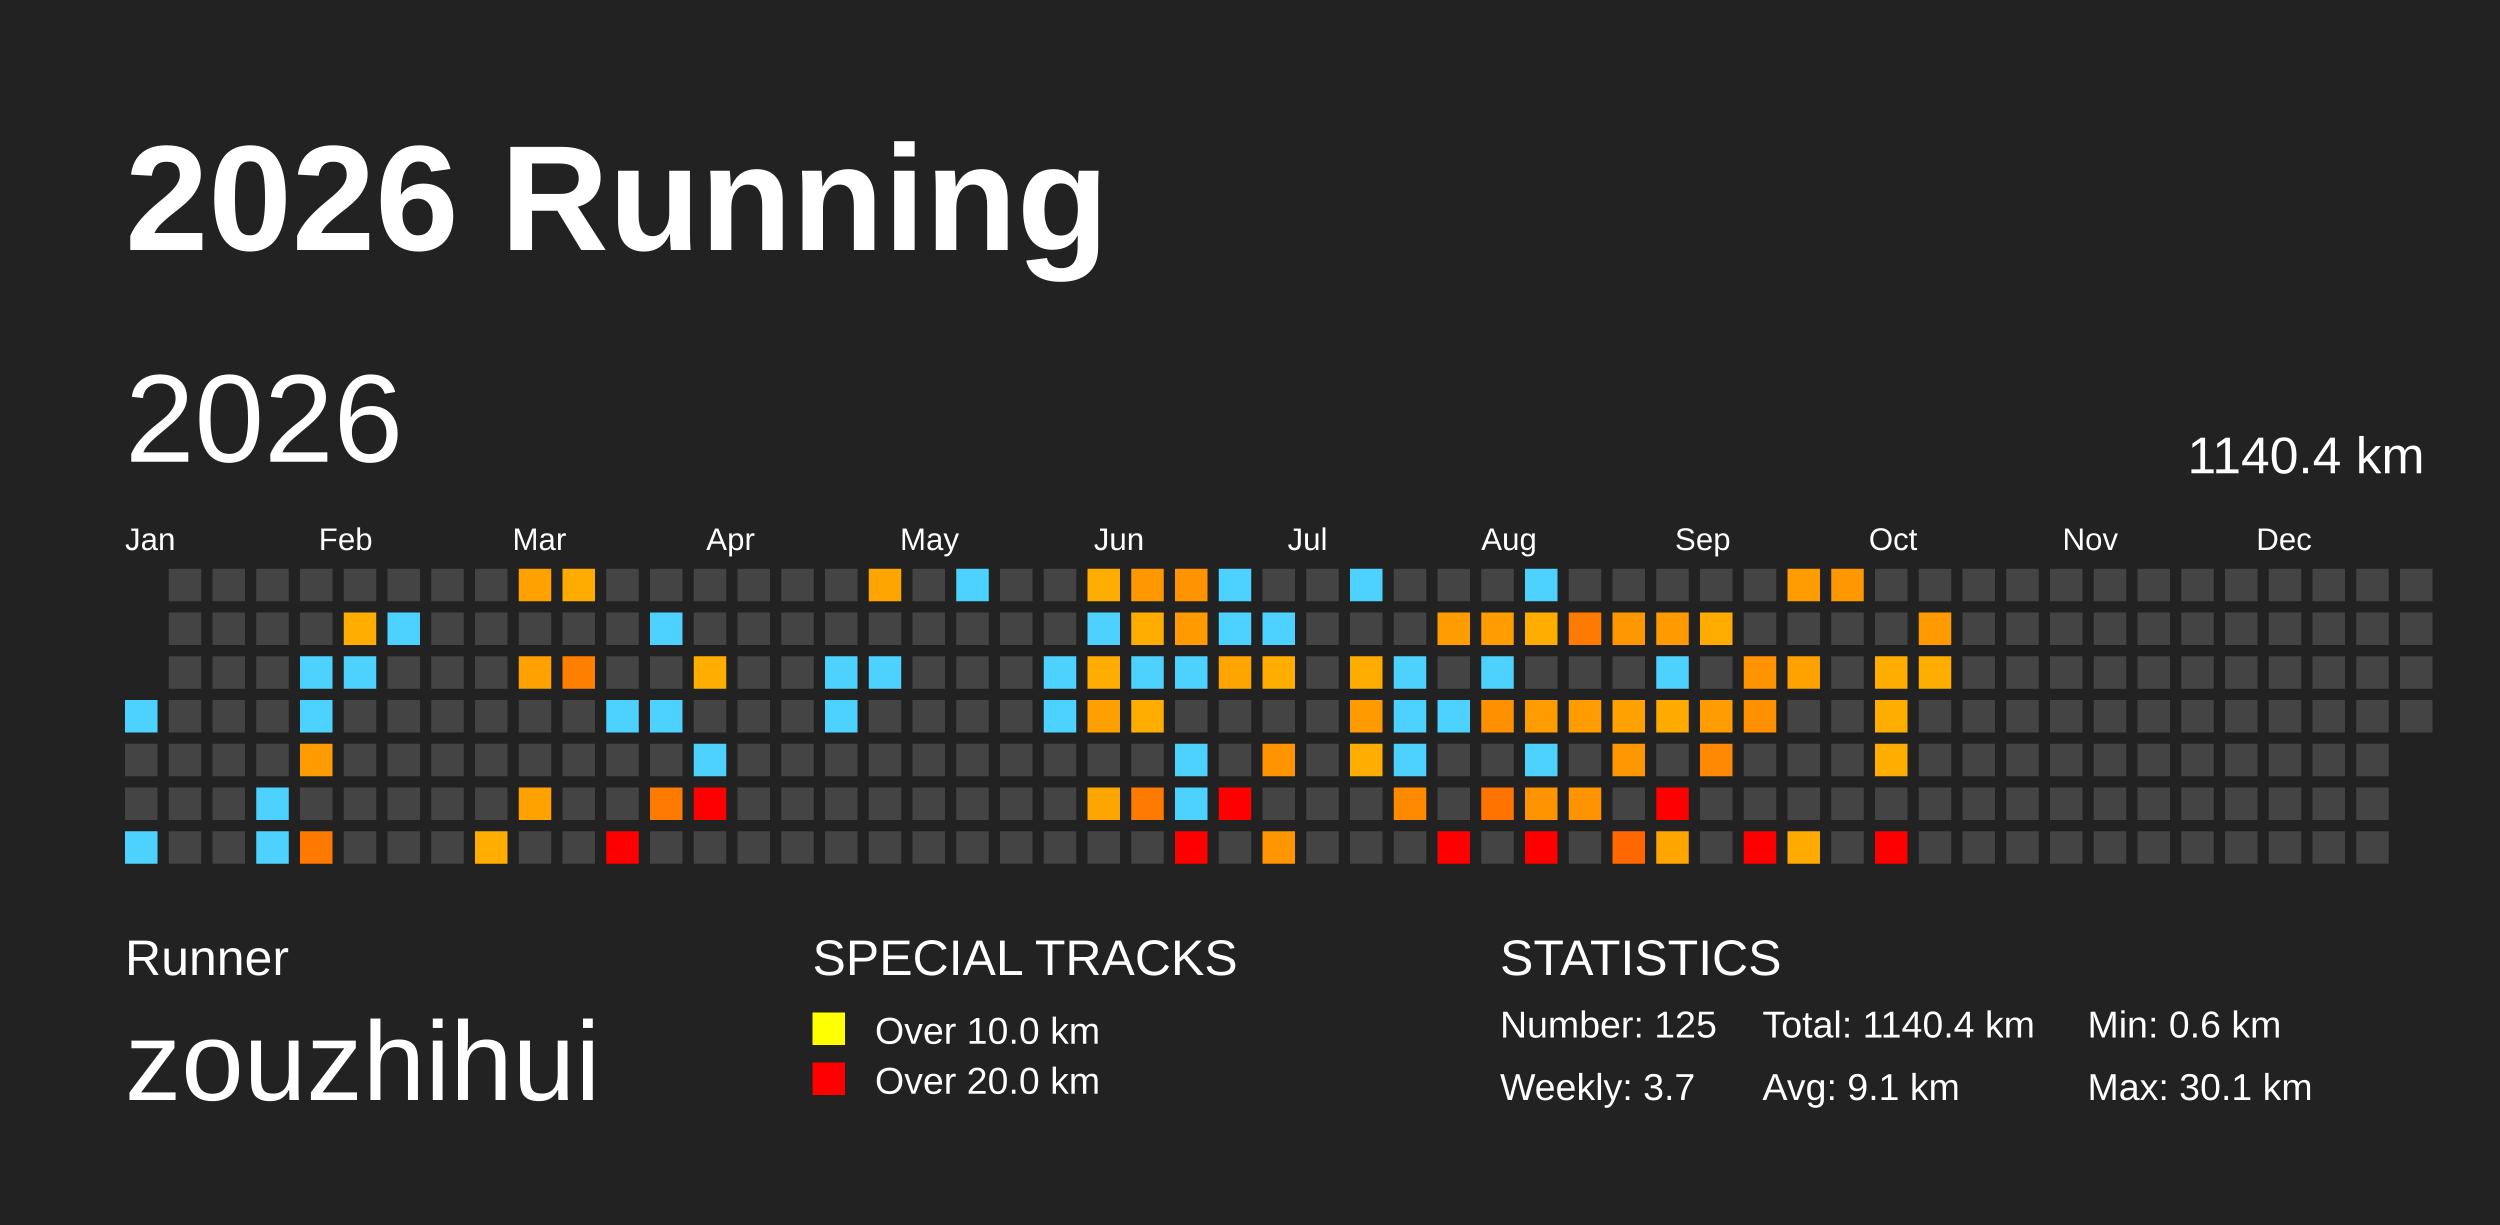
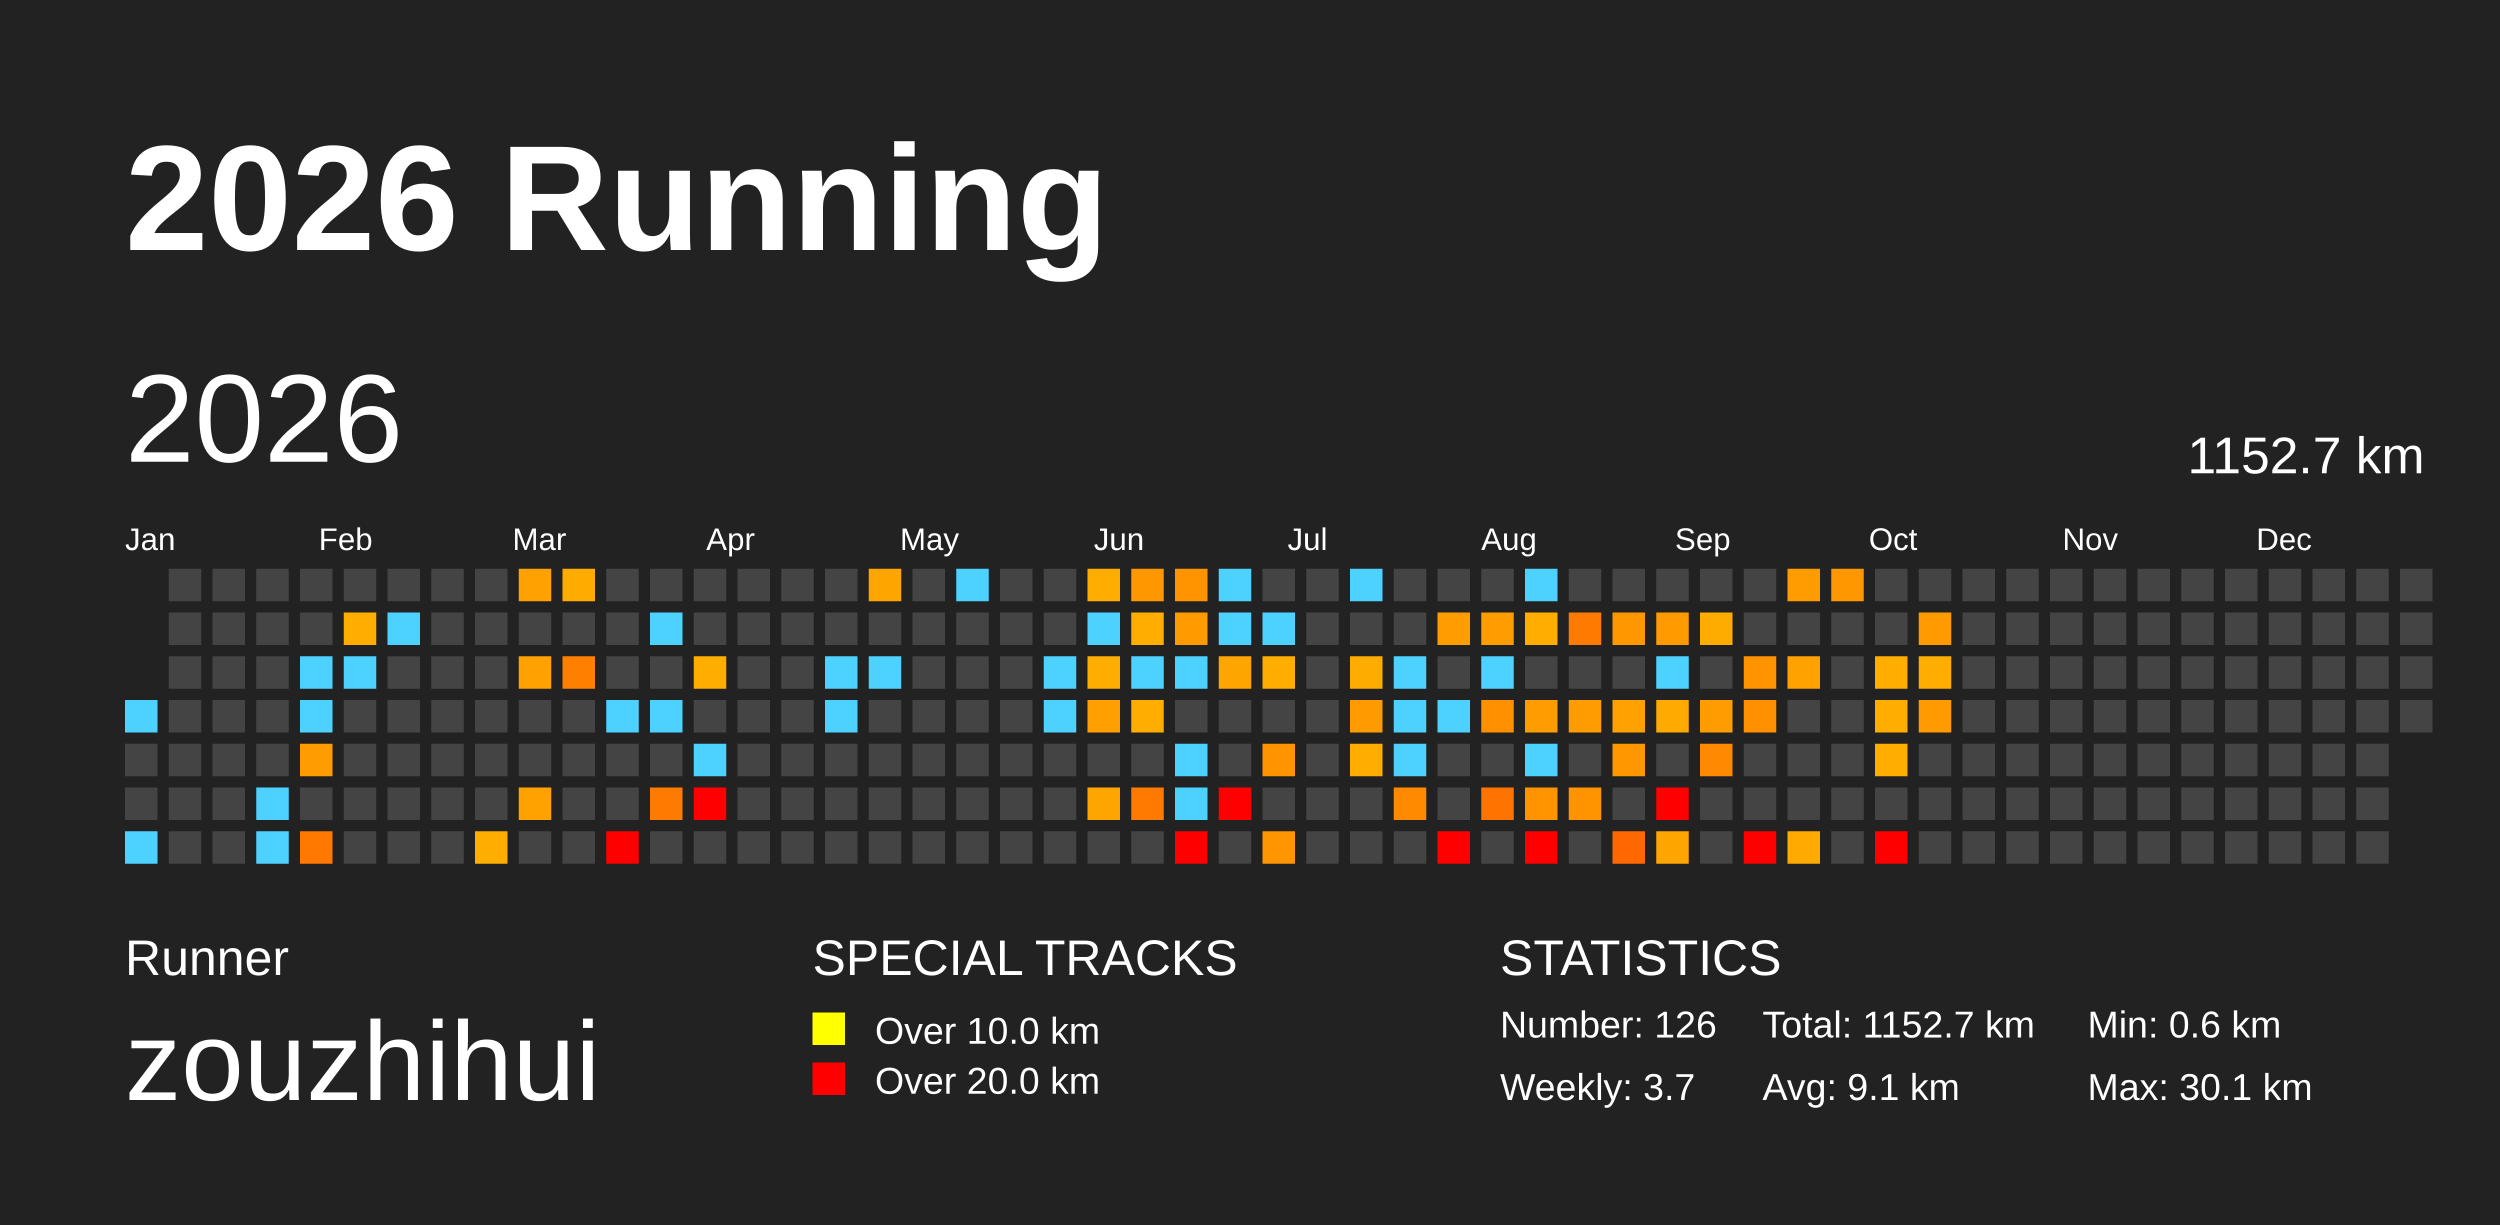
<svg xmlns="http://www.w3.org/2000/svg" baseProfile="full" height="98mm" version="1.1" viewBox="0,0,200,98" width="200mm">
  <defs />
  <rect fill="#222222" height="98" width="200" x="0" y="0" />
  <text fill="#FFFFFF" style="font-size:12px; font-family:Arial; font-weight:bold;" x="10" y="20">2026 Running</text>
  <text fill="#FFFFFF" style="font-size:4px; font-family:Arial" x="10" y="78">Runner</text>
  <text fill="#FFFFFF" style="font-size:9px; font-family:Arial" x="10" y="88">zouzhihui</text>
  <text fill="#FFFFFF" style="font-size:4px; font-family:Arial" x="65" y="78">SPECIAL TRACKS</text>
  <rect fill="yellow" height="2.6" width="2.6" x="65" y="81" />
  <text fill="#FFFFFF" style="font-size:3px; font-family:Arial" x="70" y="83.5">Over 10.0 km</text>
  <rect fill="red" height="2.6" width="2.6" x="65" y="85" />
  <text fill="#FFFFFF" style="font-size:3px; font-family:Arial" x="70" y="87.5">Over 20.0 km</text>
  <text fill="#FFFFFF" style="font-size:4px; font-family:Arial" x="120" y="78">STATISTICS</text>
-   <text fill="#FFFFFF" style="font-size:3px; font-family:Arial" x="120" y="83">Number: 125</text>
+   <text fill="#FFFFFF" style="font-size:3px; font-family:Arial" x="120" y="83">Number: 126</text>
  <text fill="#FFFFFF" style="font-size:3px; font-family:Arial" x="120" y="88">Weekly: 3.7</text>
-   <text fill="#FFFFFF" style="font-size:3px; font-family:Arial" x="141" y="83">Total: 1140.4 km</text>
+   <text fill="#FFFFFF" style="font-size:3px; font-family:Arial" x="141" y="83">Total: 1152.7 km</text>
  <text fill="#FFFFFF" style="font-size:3px; font-family:Arial" x="141" y="88">Avg: 9.1 km</text>
  <text fill="#FFFFFF" style="font-size:3px; font-family:Arial" x="167" y="83">Min: 0.6 km</text>
  <text fill="#FFFFFF" style="font-size:3px; font-family:Arial" x="167" y="88">Max: 30.1 km</text>
  <text dominant-baseline="hanging" fill="#FFFFFF" style="font-size:10.0px; font-family:Arial;" x="10" y="30">2026</text>
-   <text dominant-baseline="hanging" fill="#FFFFFF" style="font-size:4.125px; font-family:Arial;" x="175" y="35">1140.4 km</text>
+   <text dominant-baseline="hanging" fill="#FFFFFF" style="font-size:4.125px; font-family:Arial;" x="175" y="35">1152.7 km</text>
  <text fill="#FFFFFF" style="font-size:2.5px; font-family:Arial" x="10.0" y="44">Jan</text>
  <text fill="#FFFFFF" style="font-size:2.5px; font-family:Arial" x="25.5" y="44">Feb</text>
  <text fill="#FFFFFF" style="font-size:2.5px; font-family:Arial" x="41.0" y="44">Mar</text>
  <text fill="#FFFFFF" style="font-size:2.5px; font-family:Arial" x="56.5" y="44">Apr</text>
  <text fill="#FFFFFF" style="font-size:2.5px; font-family:Arial" x="72.0" y="44">May</text>
  <text fill="#FFFFFF" style="font-size:2.5px; font-family:Arial" x="87.5" y="44">Jun</text>
  <text fill="#FFFFFF" style="font-size:2.5px; font-family:Arial" x="103.0" y="44">Jul</text>
  <text fill="#FFFFFF" style="font-size:2.5px; font-family:Arial" x="118.5" y="44">Aug</text>
  <text fill="#FFFFFF" style="font-size:2.5px; font-family:Arial" x="134.0" y="44">Sep</text>
  <text fill="#FFFFFF" style="font-size:2.5px; font-family:Arial" x="149.5" y="44">Oct</text>
  <text fill="#FFFFFF" style="font-size:2.5px; font-family:Arial" x="165.0" y="44">Nov</text>
  <text fill="#FFFFFF" style="font-size:2.5px; font-family:Arial" x="180.5" y="44">Dec</text>
  <rect fill="#4dd2ff" height="2.6" width="2.6" x="10.0" y="56.0" />
  <rect fill="#444444" height="2.6" width="2.6" x="10.0" y="59.5" />
  <rect fill="#444444" height="2.6" width="2.6" x="10.0" y="63.0" />
  <rect fill="#4dd2ff" height="2.6" width="2.6" x="10.0" y="66.5" />
  <rect fill="#444444" height="2.6" width="2.6" x="13.5" y="45.5" />
  <rect fill="#444444" height="2.6" width="2.6" x="13.5" y="49.0" />
  <rect fill="#444444" height="2.6" width="2.6" x="13.5" y="52.5" />
  <rect fill="#444444" height="2.6" width="2.6" x="13.5" y="56.0" />
  <rect fill="#444444" height="2.6" width="2.6" x="13.5" y="59.5" />
  <rect fill="#444444" height="2.6" width="2.6" x="13.5" y="63.0" />
  <rect fill="#444444" height="2.6" width="2.6" x="13.5" y="66.5" />
  <rect fill="#444444" height="2.6" width="2.6" x="17.0" y="45.5" />
  <rect fill="#444444" height="2.6" width="2.6" x="17.0" y="49.0" />
  <rect fill="#444444" height="2.6" width="2.6" x="17.0" y="52.5" />
  <rect fill="#444444" height="2.6" width="2.6" x="17.0" y="56.0" />
  <rect fill="#444444" height="2.6" width="2.6" x="17.0" y="59.5" />
  <rect fill="#444444" height="2.6" width="2.6" x="17.0" y="63.0" />
  <rect fill="#444444" height="2.6" width="2.6" x="17.0" y="66.5" />
  <rect fill="#444444" height="2.6" width="2.6" x="20.5" y="45.5" />
  <rect fill="#444444" height="2.6" width="2.6" x="20.5" y="49.0" />
  <rect fill="#444444" height="2.6" width="2.6" x="20.5" y="52.5" />
  <rect fill="#444444" height="2.6" width="2.6" x="20.5" y="56.0" />
  <rect fill="#444444" height="2.6" width="2.6" x="20.5" y="59.5" />
  <rect fill="#4dd2ff" height="2.6" width="2.6" x="20.5" y="63.0" />
  <rect fill="#4dd2ff" height="2.6" width="2.6" x="20.5" y="66.5" />
  <rect fill="#444444" height="2.6" width="2.6" x="24.0" y="45.5" />
  <rect fill="#444444" height="2.6" width="2.6" x="24.0" y="49.0" />
  <rect fill="#4dd2ff" height="2.6" width="2.6" x="24.0" y="52.5" />
  <rect fill="#4dd2ff" height="2.6" width="2.6" x="24.0" y="56.0" />
  <rect fill="#ff9c00" height="2.6" width="2.6" x="24.0" y="59.5" />
  <rect fill="#444444" height="2.6" width="2.6" x="24.0" y="63.0" />
  <rect fill="#ff7800" height="2.6" width="2.6" x="24.0" y="66.5" />
  <rect fill="#444444" height="2.6" width="2.6" x="27.5" y="45.5" />
  <rect fill="#ffae00" height="2.6" width="2.6" x="27.5" y="49.0" />
  <rect fill="#4dd2ff" height="2.6" width="2.6" x="27.5" y="52.5" />
  <rect fill="#444444" height="2.6" width="2.6" x="27.5" y="56.0" />
  <rect fill="#444444" height="2.6" width="2.6" x="27.5" y="59.5" />
  <rect fill="#444444" height="2.6" width="2.6" x="27.5" y="63.0" />
  <rect fill="#444444" height="2.6" width="2.6" x="27.5" y="66.5" />
  <rect fill="#444444" height="2.6" width="2.6" x="31.0" y="45.5" />
  <rect fill="#4dd2ff" height="2.6" width="2.6" x="31.0" y="49.0" />
  <rect fill="#444444" height="2.6" width="2.6" x="31.0" y="52.5" />
  <rect fill="#444444" height="2.6" width="2.6" x="31.0" y="56.0" />
  <rect fill="#444444" height="2.6" width="2.6" x="31.0" y="59.5" />
  <rect fill="#444444" height="2.6" width="2.6" x="31.0" y="63.0" />
  <rect fill="#444444" height="2.6" width="2.6" x="31.0" y="66.5" />
  <rect fill="#444444" height="2.6" width="2.6" x="34.5" y="45.5" />
  <rect fill="#444444" height="2.6" width="2.6" x="34.5" y="49.0" />
  <rect fill="#444444" height="2.6" width="2.6" x="34.5" y="52.5" />
  <rect fill="#444444" height="2.6" width="2.6" x="34.5" y="56.0" />
  <rect fill="#444444" height="2.6" width="2.6" x="34.5" y="59.5" />
  <rect fill="#444444" height="2.6" width="2.6" x="34.5" y="63.0" />
  <rect fill="#444444" height="2.6" width="2.6" x="34.5" y="66.5" />
  <rect fill="#444444" height="2.6" width="2.6" x="38.0" y="45.5" />
  <rect fill="#444444" height="2.6" width="2.6" x="38.0" y="49.0" />
  <rect fill="#444444" height="2.6" width="2.6" x="38.0" y="52.5" />
  <rect fill="#444444" height="2.6" width="2.6" x="38.0" y="56.0" />
  <rect fill="#444444" height="2.6" width="2.6" x="38.0" y="59.5" />
  <rect fill="#444444" height="2.6" width="2.6" x="38.0" y="63.0" />
  <rect fill="#ffae00" height="2.6" width="2.6" x="38.0" y="66.5" />
  <rect fill="#ffa100" height="2.6" width="2.6" x="41.5" y="45.5" />
  <rect fill="#444444" height="2.6" width="2.6" x="41.5" y="49.0" />
  <rect fill="#ffa100" height="2.6" width="2.6" x="41.5" y="52.5" />
  <rect fill="#444444" height="2.6" width="2.6" x="41.5" y="56.0" />
  <rect fill="#444444" height="2.6" width="2.6" x="41.5" y="59.5" />
  <rect fill="#ffa200" height="2.6" width="2.6" x="41.5" y="63.0" />
  <rect fill="#444444" height="2.6" width="2.6" x="41.5" y="66.5" />
  <rect fill="#ffab00" height="2.6" width="2.6" x="45.0" y="45.5" />
  <rect fill="#444444" height="2.6" width="2.6" x="45.0" y="49.0" />
  <rect fill="#ff7f00" height="2.6" width="2.6" x="45.0" y="52.5" />
  <rect fill="#444444" height="2.6" width="2.6" x="45.0" y="56.0" />
  <rect fill="#444444" height="2.6" width="2.6" x="45.0" y="59.5" />
  <rect fill="#444444" height="2.6" width="2.6" x="45.0" y="63.0" />
  <rect fill="#444444" height="2.6" width="2.6" x="45.0" y="66.5" />
  <rect fill="#444444" height="2.6" width="2.6" x="48.5" y="45.5" />
  <rect fill="#444444" height="2.6" width="2.6" x="48.5" y="49.0" />
  <rect fill="#444444" height="2.6" width="2.6" x="48.5" y="52.5" />
  <rect fill="#4dd2ff" height="2.6" width="2.6" x="48.5" y="56.0" />
  <rect fill="#444444" height="2.6" width="2.6" x="48.5" y="59.5" />
  <rect fill="#444444" height="2.6" width="2.6" x="48.5" y="63.0" />
  <rect fill="red" height="2.6" width="2.6" x="48.5" y="66.5" />
  <rect fill="#444444" height="2.6" width="2.6" x="52.0" y="45.5" />
  <rect fill="#4dd2ff" height="2.6" width="2.6" x="52.0" y="49.0" />
  <rect fill="#444444" height="2.6" width="2.6" x="52.0" y="52.5" />
  <rect fill="#4dd2ff" height="2.6" width="2.6" x="52.0" y="56.0" />
  <rect fill="#444444" height="2.6" width="2.6" x="52.0" y="59.5" />
  <rect fill="#ff7a00" height="2.6" width="2.6" x="52.0" y="63.0" />
  <rect fill="#444444" height="2.6" width="2.6" x="52.0" y="66.5" />
  <rect fill="#444444" height="2.6" width="2.6" x="55.5" y="45.5" />
  <rect fill="#444444" height="2.6" width="2.6" x="55.5" y="49.0" />
  <rect fill="#ffae00" height="2.6" width="2.6" x="55.5" y="52.5" />
  <rect fill="#444444" height="2.6" width="2.6" x="55.5" y="56.0" />
  <rect fill="#4dd2ff" height="2.6" width="2.6" x="55.5" y="59.5" />
  <rect fill="red" height="2.6" width="2.6" x="55.5" y="63.0" />
  <rect fill="#444444" height="2.6" width="2.6" x="55.5" y="66.5" />
  <rect fill="#444444" height="2.6" width="2.6" x="59.0" y="45.5" />
  <rect fill="#444444" height="2.6" width="2.6" x="59.0" y="49.0" />
  <rect fill="#444444" height="2.6" width="2.6" x="59.0" y="52.5" />
  <rect fill="#444444" height="2.6" width="2.6" x="59.0" y="56.0" />
  <rect fill="#444444" height="2.6" width="2.6" x="59.0" y="59.5" />
  <rect fill="#444444" height="2.6" width="2.6" x="59.0" y="63.0" />
  <rect fill="#444444" height="2.6" width="2.6" x="59.0" y="66.5" />
  <rect fill="#444444" height="2.6" width="2.6" x="62.5" y="45.5" />
  <rect fill="#444444" height="2.6" width="2.6" x="62.5" y="49.0" />
  <rect fill="#444444" height="2.6" width="2.6" x="62.5" y="52.5" />
  <rect fill="#444444" height="2.6" width="2.6" x="62.5" y="56.0" />
  <rect fill="#444444" height="2.6" width="2.6" x="62.5" y="59.5" />
  <rect fill="#444444" height="2.6" width="2.6" x="62.5" y="63.0" />
  <rect fill="#444444" height="2.6" width="2.6" x="62.5" y="66.5" />
  <rect fill="#444444" height="2.6" width="2.6" x="66.0" y="45.5" />
  <rect fill="#444444" height="2.6" width="2.6" x="66.0" y="49.0" />
  <rect fill="#4dd2ff" height="2.6" width="2.6" x="66.0" y="52.5" />
  <rect fill="#4dd2ff" height="2.6" width="2.6" x="66.0" y="56.0" />
  <rect fill="#444444" height="2.6" width="2.6" x="66.0" y="59.5" />
  <rect fill="#444444" height="2.6" width="2.6" x="66.0" y="63.0" />
  <rect fill="#444444" height="2.6" width="2.6" x="66.0" y="66.5" />
  <rect fill="#ffa500" height="2.6" width="2.6" x="69.5" y="45.5" />
  <rect fill="#444444" height="2.6" width="2.6" x="69.5" y="49.0" />
  <rect fill="#4dd2ff" height="2.6" width="2.6" x="69.5" y="52.5" />
  <rect fill="#444444" height="2.6" width="2.6" x="69.5" y="56.0" />
  <rect fill="#444444" height="2.6" width="2.6" x="69.5" y="59.5" />
  <rect fill="#444444" height="2.6" width="2.6" x="69.5" y="63.0" />
  <rect fill="#444444" height="2.6" width="2.6" x="69.5" y="66.5" />
  <rect fill="#444444" height="2.6" width="2.6" x="73.0" y="45.5" />
  <rect fill="#444444" height="2.6" width="2.6" x="73.0" y="49.0" />
  <rect fill="#444444" height="2.6" width="2.6" x="73.0" y="52.5" />
  <rect fill="#444444" height="2.6" width="2.6" x="73.0" y="56.0" />
  <rect fill="#444444" height="2.6" width="2.6" x="73.0" y="59.5" />
  <rect fill="#444444" height="2.6" width="2.6" x="73.0" y="63.0" />
  <rect fill="#444444" height="2.6" width="2.6" x="73.0" y="66.5" />
  <rect fill="#4dd2ff" height="2.6" width="2.6" x="76.5" y="45.5" />
  <rect fill="#444444" height="2.6" width="2.6" x="76.5" y="49.0" />
  <rect fill="#444444" height="2.6" width="2.6" x="76.5" y="52.5" />
  <rect fill="#444444" height="2.6" width="2.6" x="76.5" y="56.0" />
  <rect fill="#444444" height="2.6" width="2.6" x="76.5" y="59.5" />
  <rect fill="#444444" height="2.6" width="2.6" x="76.5" y="63.0" />
  <rect fill="#444444" height="2.6" width="2.6" x="76.5" y="66.5" />
  <rect fill="#444444" height="2.6" width="2.6" x="80.0" y="45.5" />
  <rect fill="#444444" height="2.6" width="2.6" x="80.0" y="49.0" />
  <rect fill="#444444" height="2.6" width="2.6" x="80.0" y="52.5" />
  <rect fill="#444444" height="2.6" width="2.6" x="80.0" y="56.0" />
  <rect fill="#444444" height="2.6" width="2.6" x="80.0" y="59.5" />
  <rect fill="#444444" height="2.6" width="2.6" x="80.0" y="63.0" />
  <rect fill="#444444" height="2.6" width="2.6" x="80.0" y="66.5" />
  <rect fill="#444444" height="2.6" width="2.6" x="83.5" y="45.5" />
  <rect fill="#444444" height="2.6" width="2.6" x="83.5" y="49.0" />
  <rect fill="#4dd2ff" height="2.6" width="2.6" x="83.5" y="52.5" />
  <rect fill="#4dd2ff" height="2.6" width="2.6" x="83.5" y="56.0" />
  <rect fill="#444444" height="2.6" width="2.6" x="83.5" y="59.5" />
  <rect fill="#444444" height="2.6" width="2.6" x="83.5" y="63.0" />
  <rect fill="#444444" height="2.6" width="2.6" x="83.5" y="66.5" />
  <rect fill="#ffad00" height="2.6" width="2.6" x="87.0" y="45.5" />
  <rect fill="#4dd2ff" height="2.6" width="2.6" x="87.0" y="49.0" />
  <rect fill="#ffad00" height="2.6" width="2.6" x="87.0" y="52.5" />
  <rect fill="#ffa000" height="2.6" width="2.6" x="87.0" y="56.0" />
  <rect fill="#444444" height="2.6" width="2.6" x="87.0" y="59.5" />
  <rect fill="#ffa500" height="2.6" width="2.6" x="87.0" y="63.0" />
  <rect fill="#444444" height="2.6" width="2.6" x="87.0" y="66.5" />
  <rect fill="#ff9800" height="2.6" width="2.6" x="90.5" y="45.5" />
  <rect fill="#ffad00" height="2.6" width="2.6" x="90.5" y="49.0" />
  <rect fill="#4dd2ff" height="2.6" width="2.6" x="90.5" y="52.5" />
  <rect fill="#ffae00" height="2.6" width="2.6" x="90.5" y="56.0" />
  <rect fill="#444444" height="2.6" width="2.6" x="90.5" y="59.5" />
  <rect fill="#ff7a00" height="2.6" width="2.6" x="90.5" y="63.0" />
  <rect fill="#444444" height="2.6" width="2.6" x="90.5" y="66.5" />
  <rect fill="#ff9300" height="2.6" width="2.6" x="94.0" y="45.5" />
  <rect fill="#ff9a00" height="2.6" width="2.6" x="94.0" y="49.0" />
  <rect fill="#4dd2ff" height="2.6" width="2.6" x="94.0" y="52.5" />
  <rect fill="#444444" height="2.6" width="2.6" x="94.0" y="56.0" />
  <rect fill="#4dd2ff" height="2.6" width="2.6" x="94.0" y="59.5" />
  <rect fill="#4dd2ff" height="2.6" width="2.6" x="94.0" y="63.0" />
  <rect fill="red" height="2.6" width="2.6" x="94.0" y="66.5" />
  <rect fill="#4dd2ff" height="2.6" width="2.6" x="97.5" y="45.5" />
  <rect fill="#4dd2ff" height="2.6" width="2.6" x="97.5" y="49.0" />
  <rect fill="#ffa500" height="2.6" width="2.6" x="97.5" y="52.5" />
  <rect fill="#444444" height="2.6" width="2.6" x="97.5" y="56.0" />
  <rect fill="#444444" height="2.6" width="2.6" x="97.5" y="59.5" />
  <rect fill="red" height="2.6" width="2.6" x="97.5" y="63.0" />
  <rect fill="#444444" height="2.6" width="2.6" x="97.5" y="66.5" />
  <rect fill="#444444" height="2.6" width="2.6" x="101.0" y="45.5" />
  <rect fill="#4dd2ff" height="2.6" width="2.6" x="101.0" y="49.0" />
  <rect fill="#ffae00" height="2.6" width="2.6" x="101.0" y="52.5" />
  <rect fill="#444444" height="2.6" width="2.6" x="101.0" y="56.0" />
  <rect fill="#ff9300" height="2.6" width="2.6" x="101.0" y="59.5" />
  <rect fill="#444444" height="2.6" width="2.6" x="101.0" y="63.0" />
  <rect fill="#ff9500" height="2.6" width="2.6" x="101.0" y="66.5" />
  <rect fill="#444444" height="2.6" width="2.6" x="104.5" y="45.5" />
  <rect fill="#444444" height="2.6" width="2.6" x="104.5" y="49.0" />
  <rect fill="#444444" height="2.6" width="2.6" x="104.5" y="52.5" />
  <rect fill="#444444" height="2.6" width="2.6" x="104.5" y="56.0" />
  <rect fill="#444444" height="2.6" width="2.6" x="104.5" y="59.5" />
  <rect fill="#444444" height="2.6" width="2.6" x="104.5" y="63.0" />
  <rect fill="#444444" height="2.6" width="2.6" x="104.5" y="66.5" />
  <rect fill="#4dd2ff" height="2.6" width="2.6" x="108.0" y="45.5" />
  <rect fill="#444444" height="2.6" width="2.6" x="108.0" y="49.0" />
  <rect fill="#ffac00" height="2.6" width="2.6" x="108.0" y="52.5" />
  <rect fill="#ff9b00" height="2.6" width="2.6" x="108.0" y="56.0" />
  <rect fill="#ffad00" height="2.6" width="2.6" x="108.0" y="59.5" />
  <rect fill="#444444" height="2.6" width="2.6" x="108.0" y="63.0" />
  <rect fill="#444444" height="2.6" width="2.6" x="108.0" y="66.5" />
  <rect fill="#444444" height="2.6" width="2.6" x="111.5" y="45.5" />
  <rect fill="#444444" height="2.6" width="2.6" x="111.5" y="49.0" />
  <rect fill="#4dd2ff" height="2.6" width="2.6" x="111.5" y="52.5" />
  <rect fill="#4dd2ff" height="2.6" width="2.6" x="111.5" y="56.0" />
  <rect fill="#4dd2ff" height="2.6" width="2.6" x="111.5" y="59.5" />
  <rect fill="#ff8a00" height="2.6" width="2.6" x="111.5" y="63.0" />
  <rect fill="#444444" height="2.6" width="2.6" x="111.5" y="66.5" />
  <rect fill="#444444" height="2.6" width="2.6" x="115.0" y="45.5" />
  <rect fill="#ff9d00" height="2.6" width="2.6" x="115.0" y="49.0" />
  <rect fill="#444444" height="2.6" width="2.6" x="115.0" y="52.5" />
  <rect fill="#4dd2ff" height="2.6" width="2.6" x="115.0" y="56.0" />
  <rect fill="#444444" height="2.6" width="2.6" x="115.0" y="59.5" />
  <rect fill="#444444" height="2.6" width="2.6" x="115.0" y="63.0" />
  <rect fill="red" height="2.6" width="2.6" x="115.0" y="66.5" />
  <rect fill="#444444" height="2.6" width="2.6" x="118.5" y="45.5" />
  <rect fill="#ff9c00" height="2.6" width="2.6" x="118.5" y="49.0" />
  <rect fill="#4dd2ff" height="2.6" width="2.6" x="118.5" y="52.5" />
  <rect fill="#ff9000" height="2.6" width="2.6" x="118.5" y="56.0" />
  <rect fill="#444444" height="2.6" width="2.6" x="118.5" y="59.5" />
  <rect fill="#ff7400" height="2.6" width="2.6" x="118.5" y="63.0" />
  <rect fill="#444444" height="2.6" width="2.6" x="118.5" y="66.5" />
  <rect fill="#4dd2ff" height="2.6" width="2.6" x="122.0" y="45.5" />
  <rect fill="#ffae00" height="2.6" width="2.6" x="122.0" y="49.0" />
  <rect fill="#444444" height="2.6" width="2.6" x="122.0" y="52.5" />
  <rect fill="#ff9d00" height="2.6" width="2.6" x="122.0" y="56.0" />
  <rect fill="#4dd2ff" height="2.6" width="2.6" x="122.0" y="59.5" />
  <rect fill="#ff9300" height="2.6" width="2.6" x="122.0" y="63.0" />
  <rect fill="red" height="2.6" width="2.6" x="122.0" y="66.5" />
  <rect fill="#444444" height="2.6" width="2.6" x="125.5" y="45.5" />
  <rect fill="#ff7a00" height="2.6" width="2.6" x="125.5" y="49.0" />
  <rect fill="#444444" height="2.6" width="2.6" x="125.5" y="52.5" />
  <rect fill="#ff9d00" height="2.6" width="2.6" x="125.5" y="56.0" />
  <rect fill="#444444" height="2.6" width="2.6" x="125.5" y="59.5" />
  <rect fill="#ff9300" height="2.6" width="2.6" x="125.5" y="63.0" />
  <rect fill="#444444" height="2.6" width="2.6" x="125.5" y="66.5" />
  <rect fill="#444444" height="2.6" width="2.6" x="129.0" y="45.5" />
  <rect fill="#ff9800" height="2.6" width="2.6" x="129.0" y="49.0" />
  <rect fill="#444444" height="2.6" width="2.6" x="129.0" y="52.5" />
  <rect fill="#ffa100" height="2.6" width="2.6" x="129.0" y="56.0" />
  <rect fill="#ff9700" height="2.6" width="2.6" x="129.0" y="59.5" />
  <rect fill="#444444" height="2.6" width="2.6" x="129.0" y="63.0" />
  <rect fill="#ff6800" height="2.6" width="2.6" x="129.0" y="66.5" />
  <rect fill="#444444" height="2.6" width="2.6" x="132.5" y="45.5" />
  <rect fill="#ff9b00" height="2.6" width="2.6" x="132.5" y="49.0" />
  <rect fill="#4dd2ff" height="2.6" width="2.6" x="132.5" y="52.5" />
  <rect fill="#ffaa00" height="2.6" width="2.6" x="132.5" y="56.0" />
  <rect fill="#444444" height="2.6" width="2.6" x="132.5" y="59.5" />
  <rect fill="red" height="2.6" width="2.6" x="132.5" y="63.0" />
  <rect fill="#ffa500" height="2.6" width="2.6" x="132.5" y="66.5" />
  <rect fill="#444444" height="2.6" width="2.6" x="136.0" y="45.5" />
  <rect fill="#ffac00" height="2.6" width="2.6" x="136.0" y="49.0" />
  <rect fill="#444444" height="2.6" width="2.6" x="136.0" y="52.5" />
  <rect fill="#ff9d00" height="2.6" width="2.6" x="136.0" y="56.0" />
  <rect fill="#ff8900" height="2.6" width="2.6" x="136.0" y="59.5" />
  <rect fill="#444444" height="2.6" width="2.6" x="136.0" y="63.0" />
  <rect fill="#444444" height="2.6" width="2.6" x="136.0" y="66.5" />
  <rect fill="#444444" height="2.6" width="2.6" x="139.5" y="45.5" />
  <rect fill="#444444" height="2.6" width="2.6" x="139.5" y="49.0" />
  <rect fill="#ff9300" height="2.6" width="2.6" x="139.5" y="52.5" />
  <rect fill="#ff9000" height="2.6" width="2.6" x="139.5" y="56.0" />
  <rect fill="#444444" height="2.6" width="2.6" x="139.5" y="59.5" />
  <rect fill="#444444" height="2.6" width="2.6" x="139.5" y="63.0" />
  <rect fill="red" height="2.6" width="2.6" x="139.5" y="66.5" />
  <rect fill="#ff9c00" height="2.6" width="2.6" x="143.0" y="45.5" />
  <rect fill="#444444" height="2.6" width="2.6" x="143.0" y="49.0" />
  <rect fill="#ffa200" height="2.6" width="2.6" x="143.0" y="52.5" />
  <rect fill="#444444" height="2.6" width="2.6" x="143.0" y="56.0" />
  <rect fill="#444444" height="2.6" width="2.6" x="143.0" y="59.5" />
  <rect fill="#444444" height="2.6" width="2.6" x="143.0" y="63.0" />
  <rect fill="#ffaa00" height="2.6" width="2.6" x="143.0" y="66.5" />
  <rect fill="#ff9800" height="2.6" width="2.6" x="146.5" y="45.5" />
  <rect fill="#444444" height="2.6" width="2.6" x="146.5" y="49.0" />
  <rect fill="#444444" height="2.6" width="2.6" x="146.5" y="52.5" />
  <rect fill="#444444" height="2.6" width="2.6" x="146.5" y="56.0" />
  <rect fill="#444444" height="2.6" width="2.6" x="146.5" y="59.5" />
  <rect fill="#444444" height="2.6" width="2.6" x="146.5" y="63.0" />
  <rect fill="#444444" height="2.6" width="2.6" x="146.5" y="66.5" />
  <rect fill="#444444" height="2.6" width="2.6" x="150.0" y="45.5" />
  <rect fill="#444444" height="2.6" width="2.6" x="150.0" y="49.0" />
  <rect fill="#ffae00" height="2.6" width="2.6" x="150.0" y="52.5" />
  <rect fill="#ffae00" height="2.6" width="2.6" x="150.0" y="56.0" />
  <rect fill="#ffae00" height="2.6" width="2.6" x="150.0" y="59.5" />
  <rect fill="#444444" height="2.6" width="2.6" x="150.0" y="63.0" />
  <rect fill="red" height="2.6" width="2.6" x="150.0" y="66.5" />
  <rect fill="#444444" height="2.6" width="2.6" x="153.5" y="45.5" />
  <rect fill="#ff9b00" height="2.6" width="2.6" x="153.5" y="49.0" />
  <rect fill="#ffae00" height="2.6" width="2.6" x="153.5" y="52.5" />
-   <rect fill="#444444" height="2.6" width="2.6" x="153.5" y="56.0" />
+   <rect fill="#ff9a00" height="2.6" width="2.6" x="153.5" y="56.0" />
  <rect fill="#444444" height="2.6" width="2.6" x="153.5" y="59.5" />
  <rect fill="#444444" height="2.6" width="2.6" x="153.5" y="63.0" />
  <rect fill="#444444" height="2.6" width="2.6" x="153.5" y="66.5" />
  <rect fill="#444444" height="2.6" width="2.6" x="157.0" y="45.5" />
  <rect fill="#444444" height="2.6" width="2.6" x="157.0" y="49.0" />
  <rect fill="#444444" height="2.6" width="2.6" x="157.0" y="52.5" />
  <rect fill="#444444" height="2.6" width="2.6" x="157.0" y="56.0" />
  <rect fill="#444444" height="2.6" width="2.6" x="157.0" y="59.5" />
  <rect fill="#444444" height="2.6" width="2.6" x="157.0" y="63.0" />
  <rect fill="#444444" height="2.6" width="2.6" x="157.0" y="66.5" />
  <rect fill="#444444" height="2.6" width="2.6" x="160.5" y="45.5" />
  <rect fill="#444444" height="2.6" width="2.6" x="160.5" y="49.0" />
  <rect fill="#444444" height="2.6" width="2.6" x="160.5" y="52.5" />
  <rect fill="#444444" height="2.6" width="2.6" x="160.5" y="56.0" />
  <rect fill="#444444" height="2.6" width="2.6" x="160.5" y="59.5" />
  <rect fill="#444444" height="2.6" width="2.6" x="160.5" y="63.0" />
  <rect fill="#444444" height="2.6" width="2.6" x="160.5" y="66.5" />
  <rect fill="#444444" height="2.6" width="2.6" x="164.0" y="45.5" />
  <rect fill="#444444" height="2.6" width="2.6" x="164.0" y="49.0" />
  <rect fill="#444444" height="2.6" width="2.6" x="164.0" y="52.5" />
  <rect fill="#444444" height="2.6" width="2.6" x="164.0" y="56.0" />
  <rect fill="#444444" height="2.6" width="2.6" x="164.0" y="59.5" />
  <rect fill="#444444" height="2.6" width="2.6" x="164.0" y="63.0" />
  <rect fill="#444444" height="2.6" width="2.6" x="164.0" y="66.5" />
  <rect fill="#444444" height="2.6" width="2.6" x="167.5" y="45.5" />
  <rect fill="#444444" height="2.6" width="2.6" x="167.5" y="49.0" />
  <rect fill="#444444" height="2.6" width="2.6" x="167.5" y="52.5" />
  <rect fill="#444444" height="2.6" width="2.6" x="167.5" y="56.0" />
  <rect fill="#444444" height="2.6" width="2.6" x="167.5" y="59.5" />
  <rect fill="#444444" height="2.6" width="2.6" x="167.5" y="63.0" />
  <rect fill="#444444" height="2.6" width="2.6" x="167.5" y="66.5" />
  <rect fill="#444444" height="2.6" width="2.6" x="171.0" y="45.5" />
  <rect fill="#444444" height="2.6" width="2.6" x="171.0" y="49.0" />
  <rect fill="#444444" height="2.6" width="2.6" x="171.0" y="52.5" />
  <rect fill="#444444" height="2.6" width="2.6" x="171.0" y="56.0" />
  <rect fill="#444444" height="2.6" width="2.6" x="171.0" y="59.5" />
  <rect fill="#444444" height="2.6" width="2.6" x="171.0" y="63.0" />
  <rect fill="#444444" height="2.6" width="2.6" x="171.0" y="66.5" />
  <rect fill="#444444" height="2.6" width="2.6" x="174.5" y="45.5" />
  <rect fill="#444444" height="2.6" width="2.6" x="174.5" y="49.0" />
  <rect fill="#444444" height="2.6" width="2.6" x="174.5" y="52.5" />
  <rect fill="#444444" height="2.6" width="2.6" x="174.5" y="56.0" />
  <rect fill="#444444" height="2.6" width="2.6" x="174.5" y="59.5" />
  <rect fill="#444444" height="2.6" width="2.6" x="174.5" y="63.0" />
  <rect fill="#444444" height="2.6" width="2.6" x="174.5" y="66.5" />
  <rect fill="#444444" height="2.6" width="2.6" x="178.0" y="45.5" />
  <rect fill="#444444" height="2.6" width="2.6" x="178.0" y="49.0" />
  <rect fill="#444444" height="2.6" width="2.6" x="178.0" y="52.5" />
  <rect fill="#444444" height="2.6" width="2.6" x="178.0" y="56.0" />
  <rect fill="#444444" height="2.6" width="2.6" x="178.0" y="59.5" />
  <rect fill="#444444" height="2.6" width="2.6" x="178.0" y="63.0" />
  <rect fill="#444444" height="2.6" width="2.6" x="178.0" y="66.5" />
  <rect fill="#444444" height="2.6" width="2.6" x="181.5" y="45.5" />
  <rect fill="#444444" height="2.6" width="2.6" x="181.5" y="49.0" />
  <rect fill="#444444" height="2.6" width="2.6" x="181.5" y="52.5" />
  <rect fill="#444444" height="2.6" width="2.6" x="181.5" y="56.0" />
  <rect fill="#444444" height="2.6" width="2.6" x="181.5" y="59.5" />
  <rect fill="#444444" height="2.6" width="2.6" x="181.5" y="63.0" />
  <rect fill="#444444" height="2.6" width="2.6" x="181.5" y="66.5" />
  <rect fill="#444444" height="2.6" width="2.6" x="185.0" y="45.5" />
  <rect fill="#444444" height="2.6" width="2.6" x="185.0" y="49.0" />
  <rect fill="#444444" height="2.6" width="2.6" x="185.0" y="52.5" />
  <rect fill="#444444" height="2.6" width="2.6" x="185.0" y="56.0" />
  <rect fill="#444444" height="2.6" width="2.6" x="185.0" y="59.5" />
  <rect fill="#444444" height="2.6" width="2.6" x="185.0" y="63.0" />
  <rect fill="#444444" height="2.6" width="2.6" x="185.0" y="66.5" />
  <rect fill="#444444" height="2.6" width="2.6" x="188.5" y="45.5" />
  <rect fill="#444444" height="2.6" width="2.6" x="188.5" y="49.0" />
  <rect fill="#444444" height="2.6" width="2.6" x="188.5" y="52.5" />
  <rect fill="#444444" height="2.6" width="2.6" x="188.5" y="56.0" />
  <rect fill="#444444" height="2.6" width="2.6" x="188.5" y="59.5" />
  <rect fill="#444444" height="2.6" width="2.6" x="188.5" y="63.0" />
  <rect fill="#444444" height="2.6" width="2.6" x="188.5" y="66.5" />
  <rect fill="#444444" height="2.6" width="2.6" x="192.0" y="45.5" />
  <rect fill="#444444" height="2.6" width="2.6" x="192.0" y="49.0" />
  <rect fill="#444444" height="2.6" width="2.6" x="192.0" y="52.5" />
  <rect fill="#444444" height="2.6" width="2.6" x="192.0" y="56.0" />
</svg>
